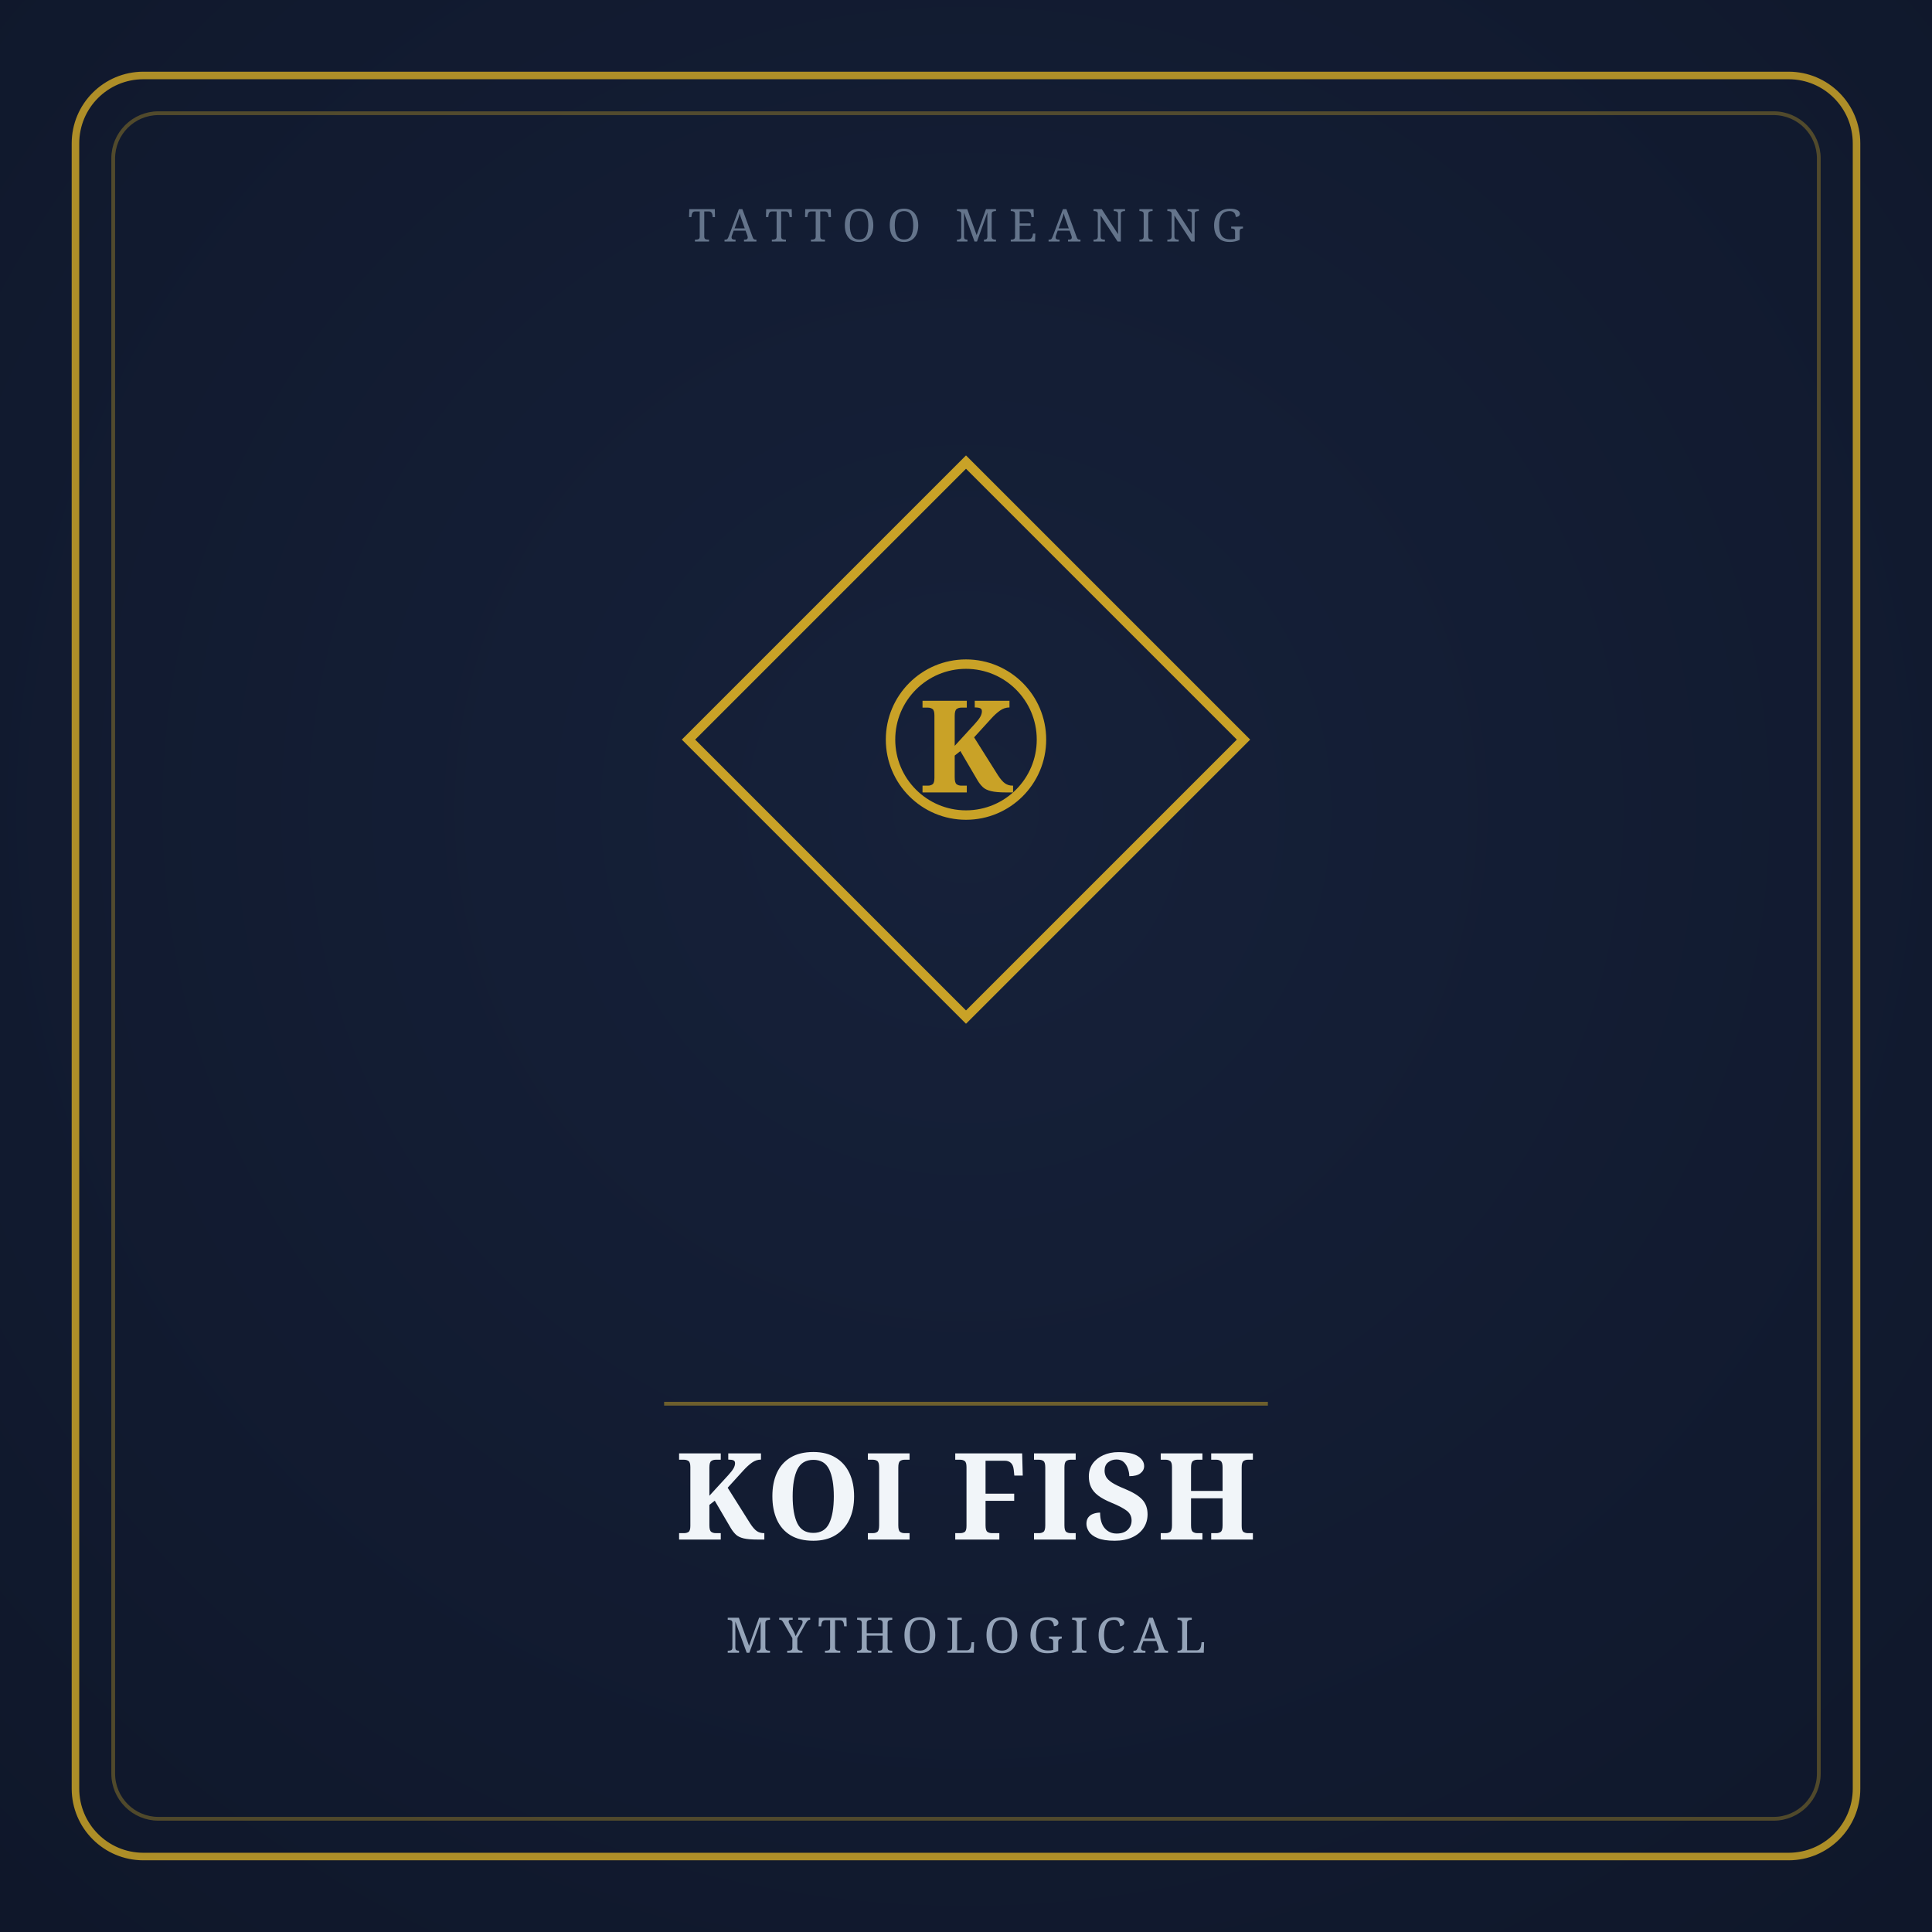
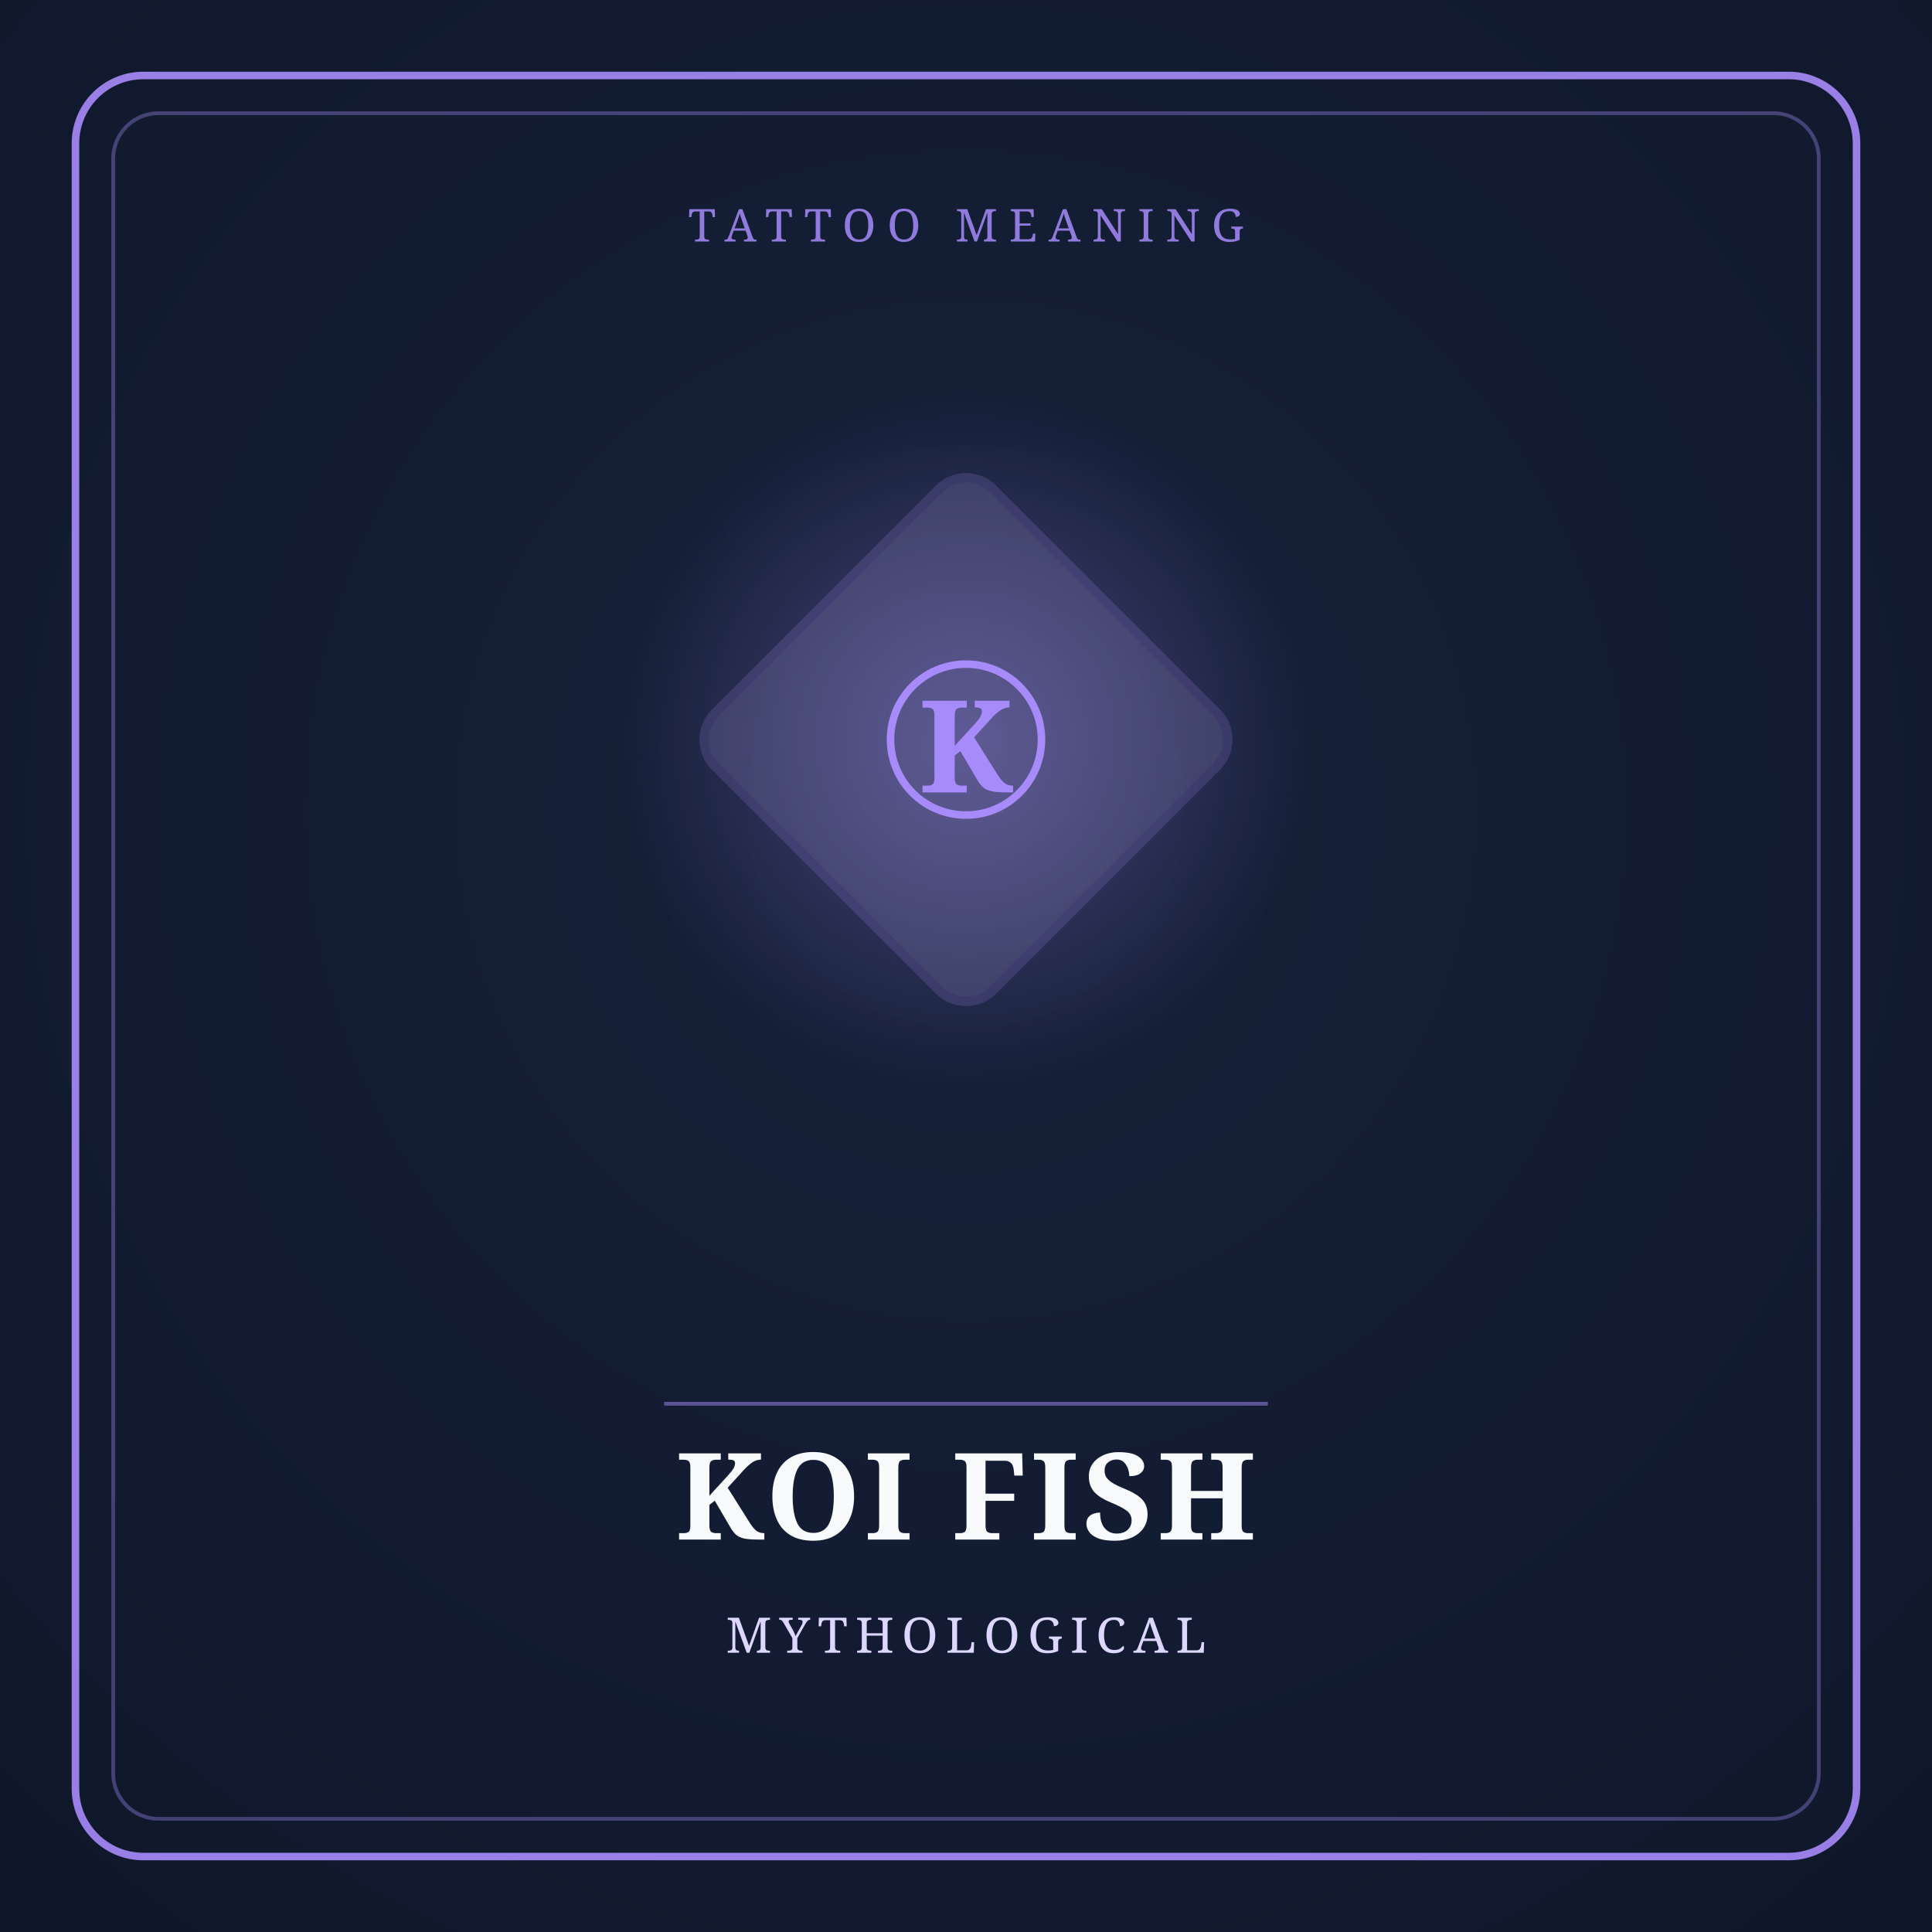
- <svg xmlns="http://www.w3.org/2000/svg" viewBox="0 0 512 512" width="512" height="512" role="img" aria-label="Koi Fish tattoo design line art">
+ <svg xmlns="http://www.w3.org/2000/svg" viewBox="0 0 512 512" width="512" height="512" role="img" aria-label="Koi Fish tattoo design">
  <defs>
    <radialGradient id="bg" cx="50%" cy="42%" r="75%">
      <stop offset="0%" stop-color="#16213a" />
      <stop offset="100%" stop-color="#0f172a" />
    </radialGradient>
+     <radialGradient id="glow" cx="50%" cy="50%" r="50%">
+       <stop offset="0%" stop-color="#a78bfa" stop-opacity="0.35" />
+       <stop offset="100%" stop-color="#a78bfa" stop-opacity="0" />
+     </radialGradient>
+     <radialGradient id="sun" cx="50%" cy="50%" r="50%">
+       <stop offset="0%" stop-color="#fde68a" />
+       <stop offset="100%" stop-color="#a78bfa" />
+     </radialGradient>
  </defs>
  <rect width="512" height="512" fill="url(#bg)" />
-   <rect x="20" y="20" width="472" height="472" rx="18" fill="none" stroke="#c9a227" stroke-width="2" opacity="0.85" />
-   <rect x="30" y="30" width="452" height="452" rx="12" fill="none" stroke="#c9a227" stroke-width="1" opacity="0.35" />
-   <text x="256" y="64" text-anchor="middle" font-family="Georgia, serif" font-size="12" letter-spacing="3" fill="#64748b">TATTOO MEANING</text>
-   <g stroke="#c9a227" stroke-width="2.5" fill="none">
-     <rect x="204" y="144" width="104" height="104" transform="rotate(45 256 196)" />
-     <circle cx="256" cy="196" r="20" />
+   <rect x="20" y="20" width="472" height="472" rx="18" fill="none" stroke="#a78bfa" stroke-width="2" opacity="0.9" />
+   <rect x="30" y="30" width="452" height="452" rx="12" fill="none" stroke="#a78bfa" stroke-width="1" opacity="0.35" />
+   <text x="256" y="64" text-anchor="middle" font-family="Georgia, serif" font-size="12" letter-spacing="3" fill="#a78bfa" opacity="0.85">TATTOO MEANING</text>
+   <g>
+     <circle cx="256" cy="196" r="92" fill="url(#glow)" />
+     <rect x="204" y="144" width="104" height="104" rx="10" transform="rotate(45 256 196)" fill="#c4b5fd" opacity="0.18" stroke="#a78bfa" stroke-width="2.5" />
+     <circle cx="256" cy="196" r="20" fill="none" stroke="#a78bfa" stroke-width="2" />
+     <text x="256" y="210" text-anchor="middle" font-family="Georgia, serif" font-size="34" font-weight="700" fill="#a78bfa">K</text>
  </g>
-   <text x="256" y="210" text-anchor="middle" font-family="Georgia, serif" font-size="34" font-weight="700" fill="#c9a227">K</text>
-   <line x1="176" y1="372" x2="336" y2="372" stroke="#c9a227" stroke-width="1" opacity="0.5" />
-   <text x="256" y="408" text-anchor="middle" font-family="Georgia, serif" font-size="32" font-weight="700" letter-spacing="1" fill="#f1f5f9">KOI FISH</text>
-   <text x="256" y="438" text-anchor="middle" font-family="Georgia, serif" font-size="13" letter-spacing="2" fill="#94a3b8">MYTHOLOGICAL</text>
+   <line x1="176" y1="372" x2="336" y2="372" stroke="#a78bfa" stroke-width="1" opacity="0.5" />
+   <text x="256" y="408" text-anchor="middle" font-family="Georgia, serif" font-size="32" font-weight="700" letter-spacing="1" fill="#f8fafc">KOI FISH</text>
+   <text x="256" y="438" text-anchor="middle" font-family="Georgia, serif" font-size="13" letter-spacing="2" fill="#ddd6fe">MYTHOLOGICAL</text>
</svg>
